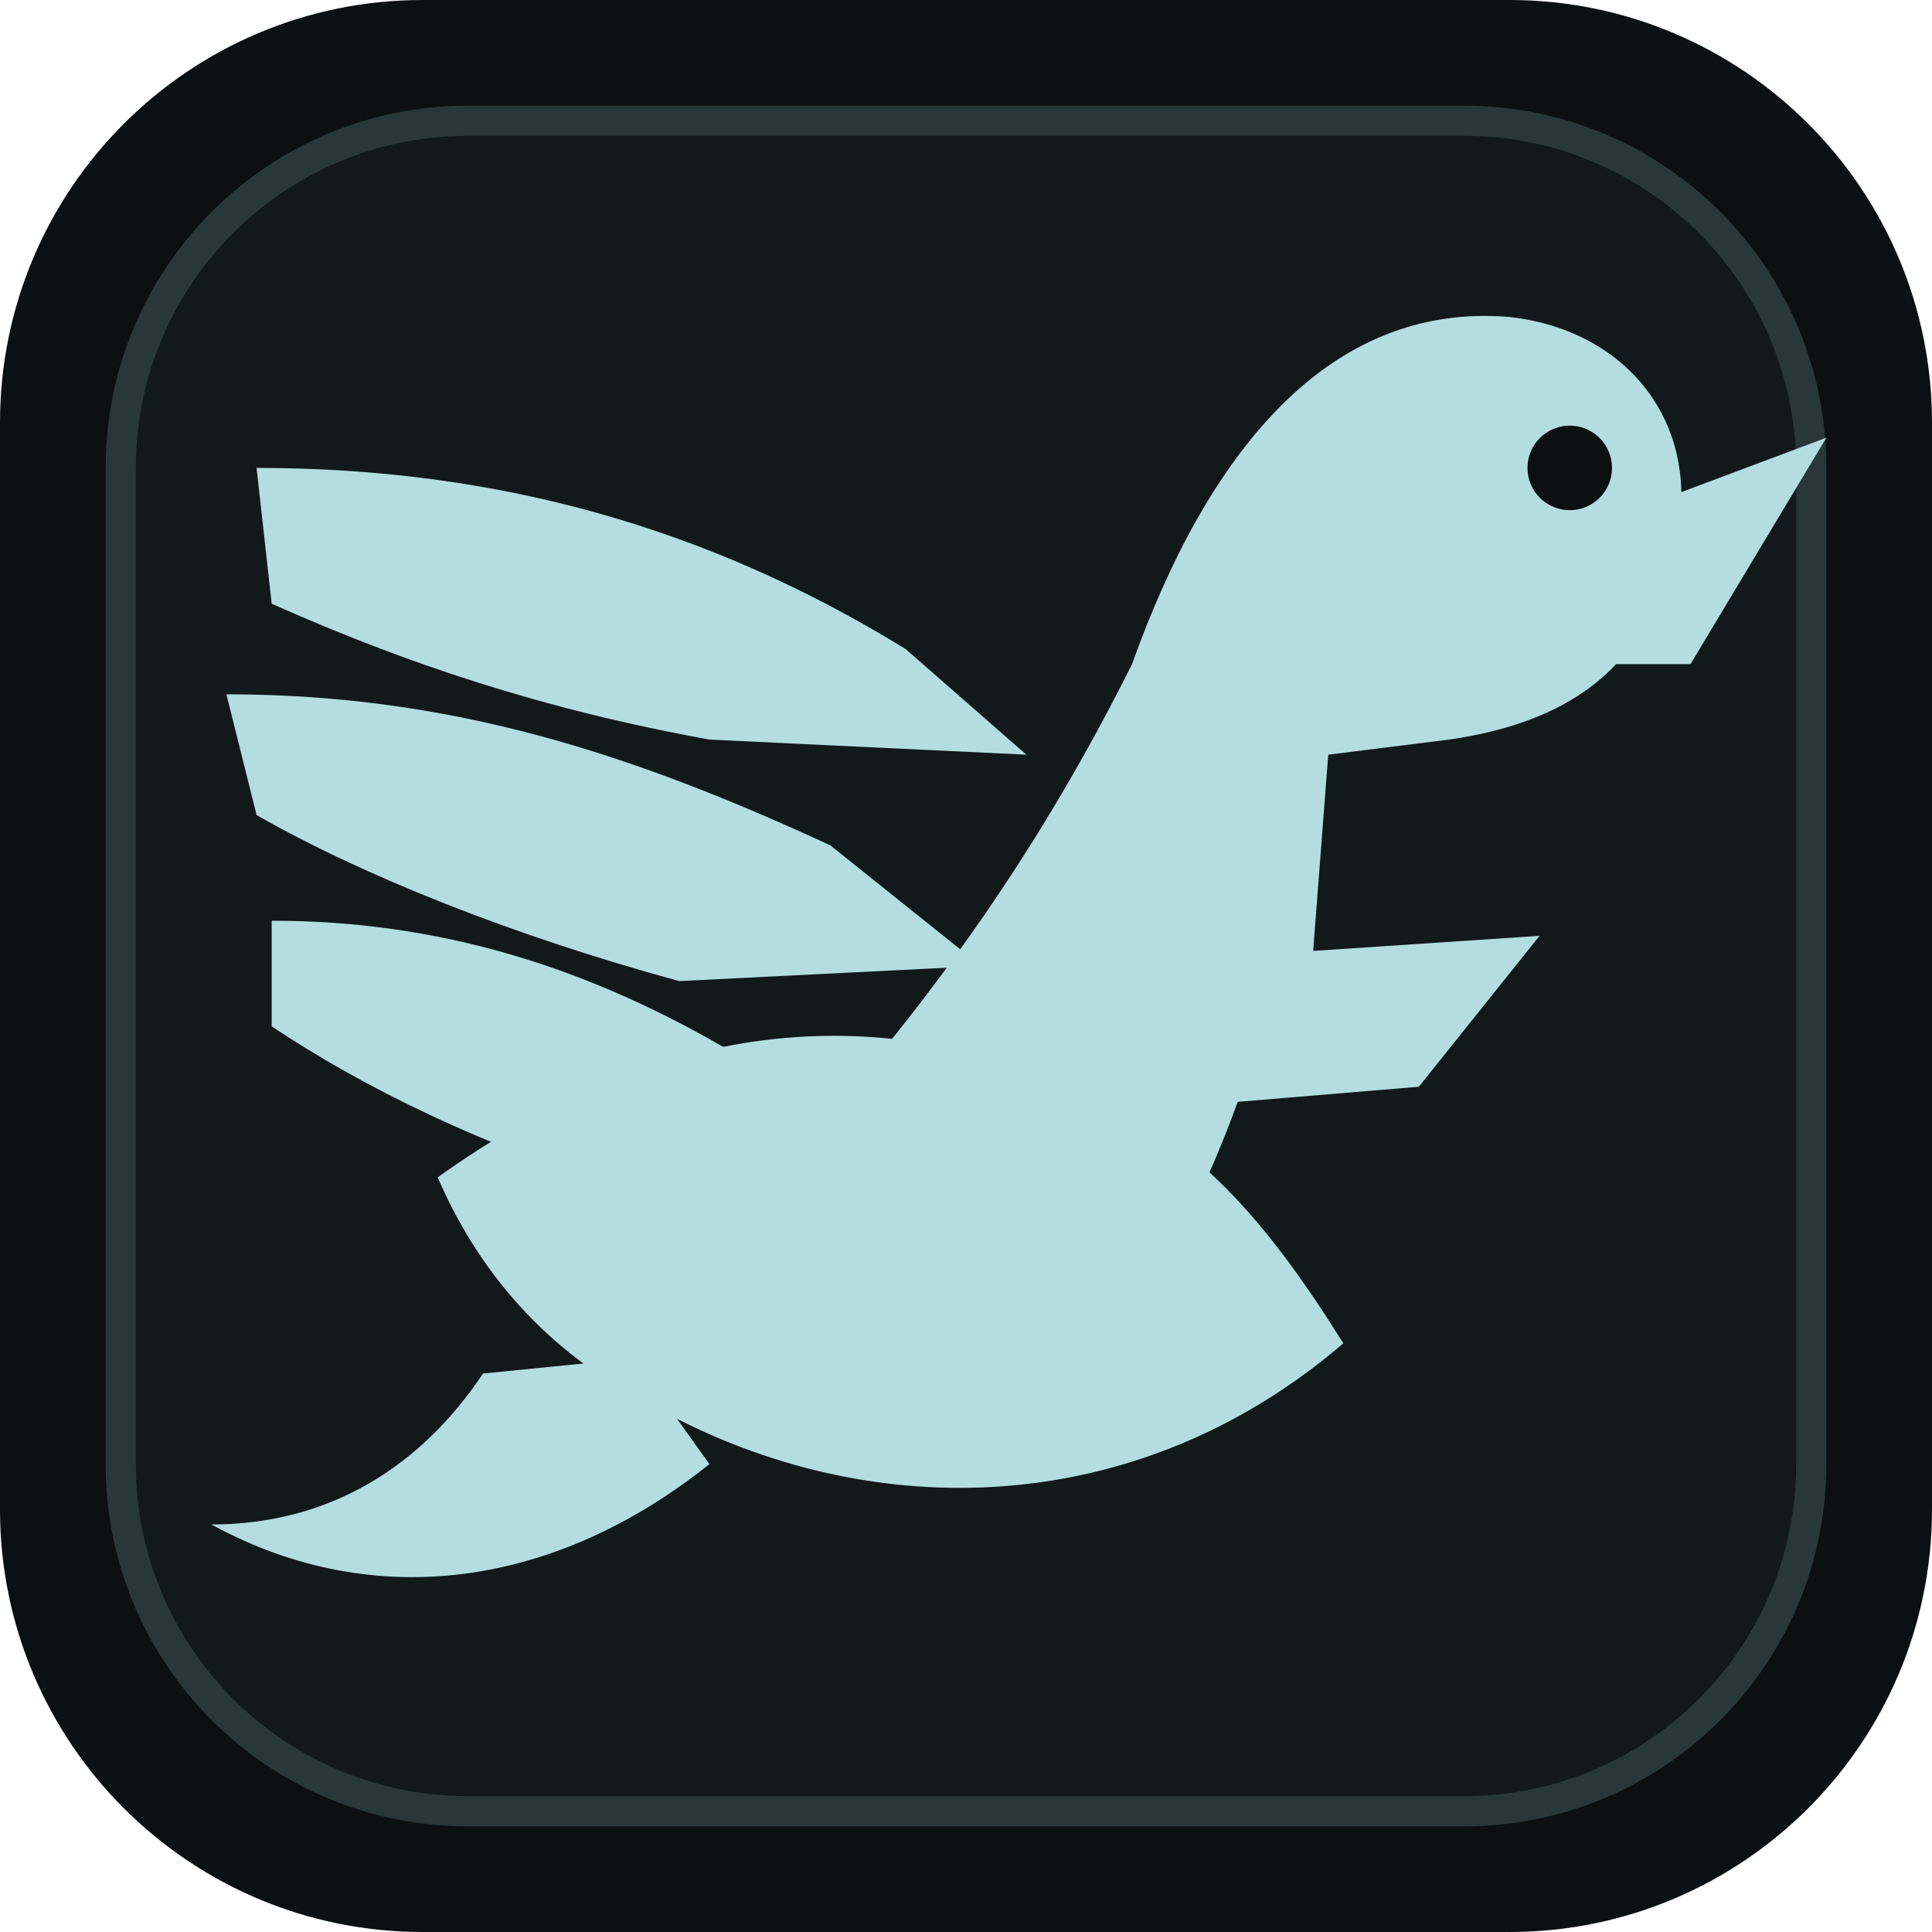
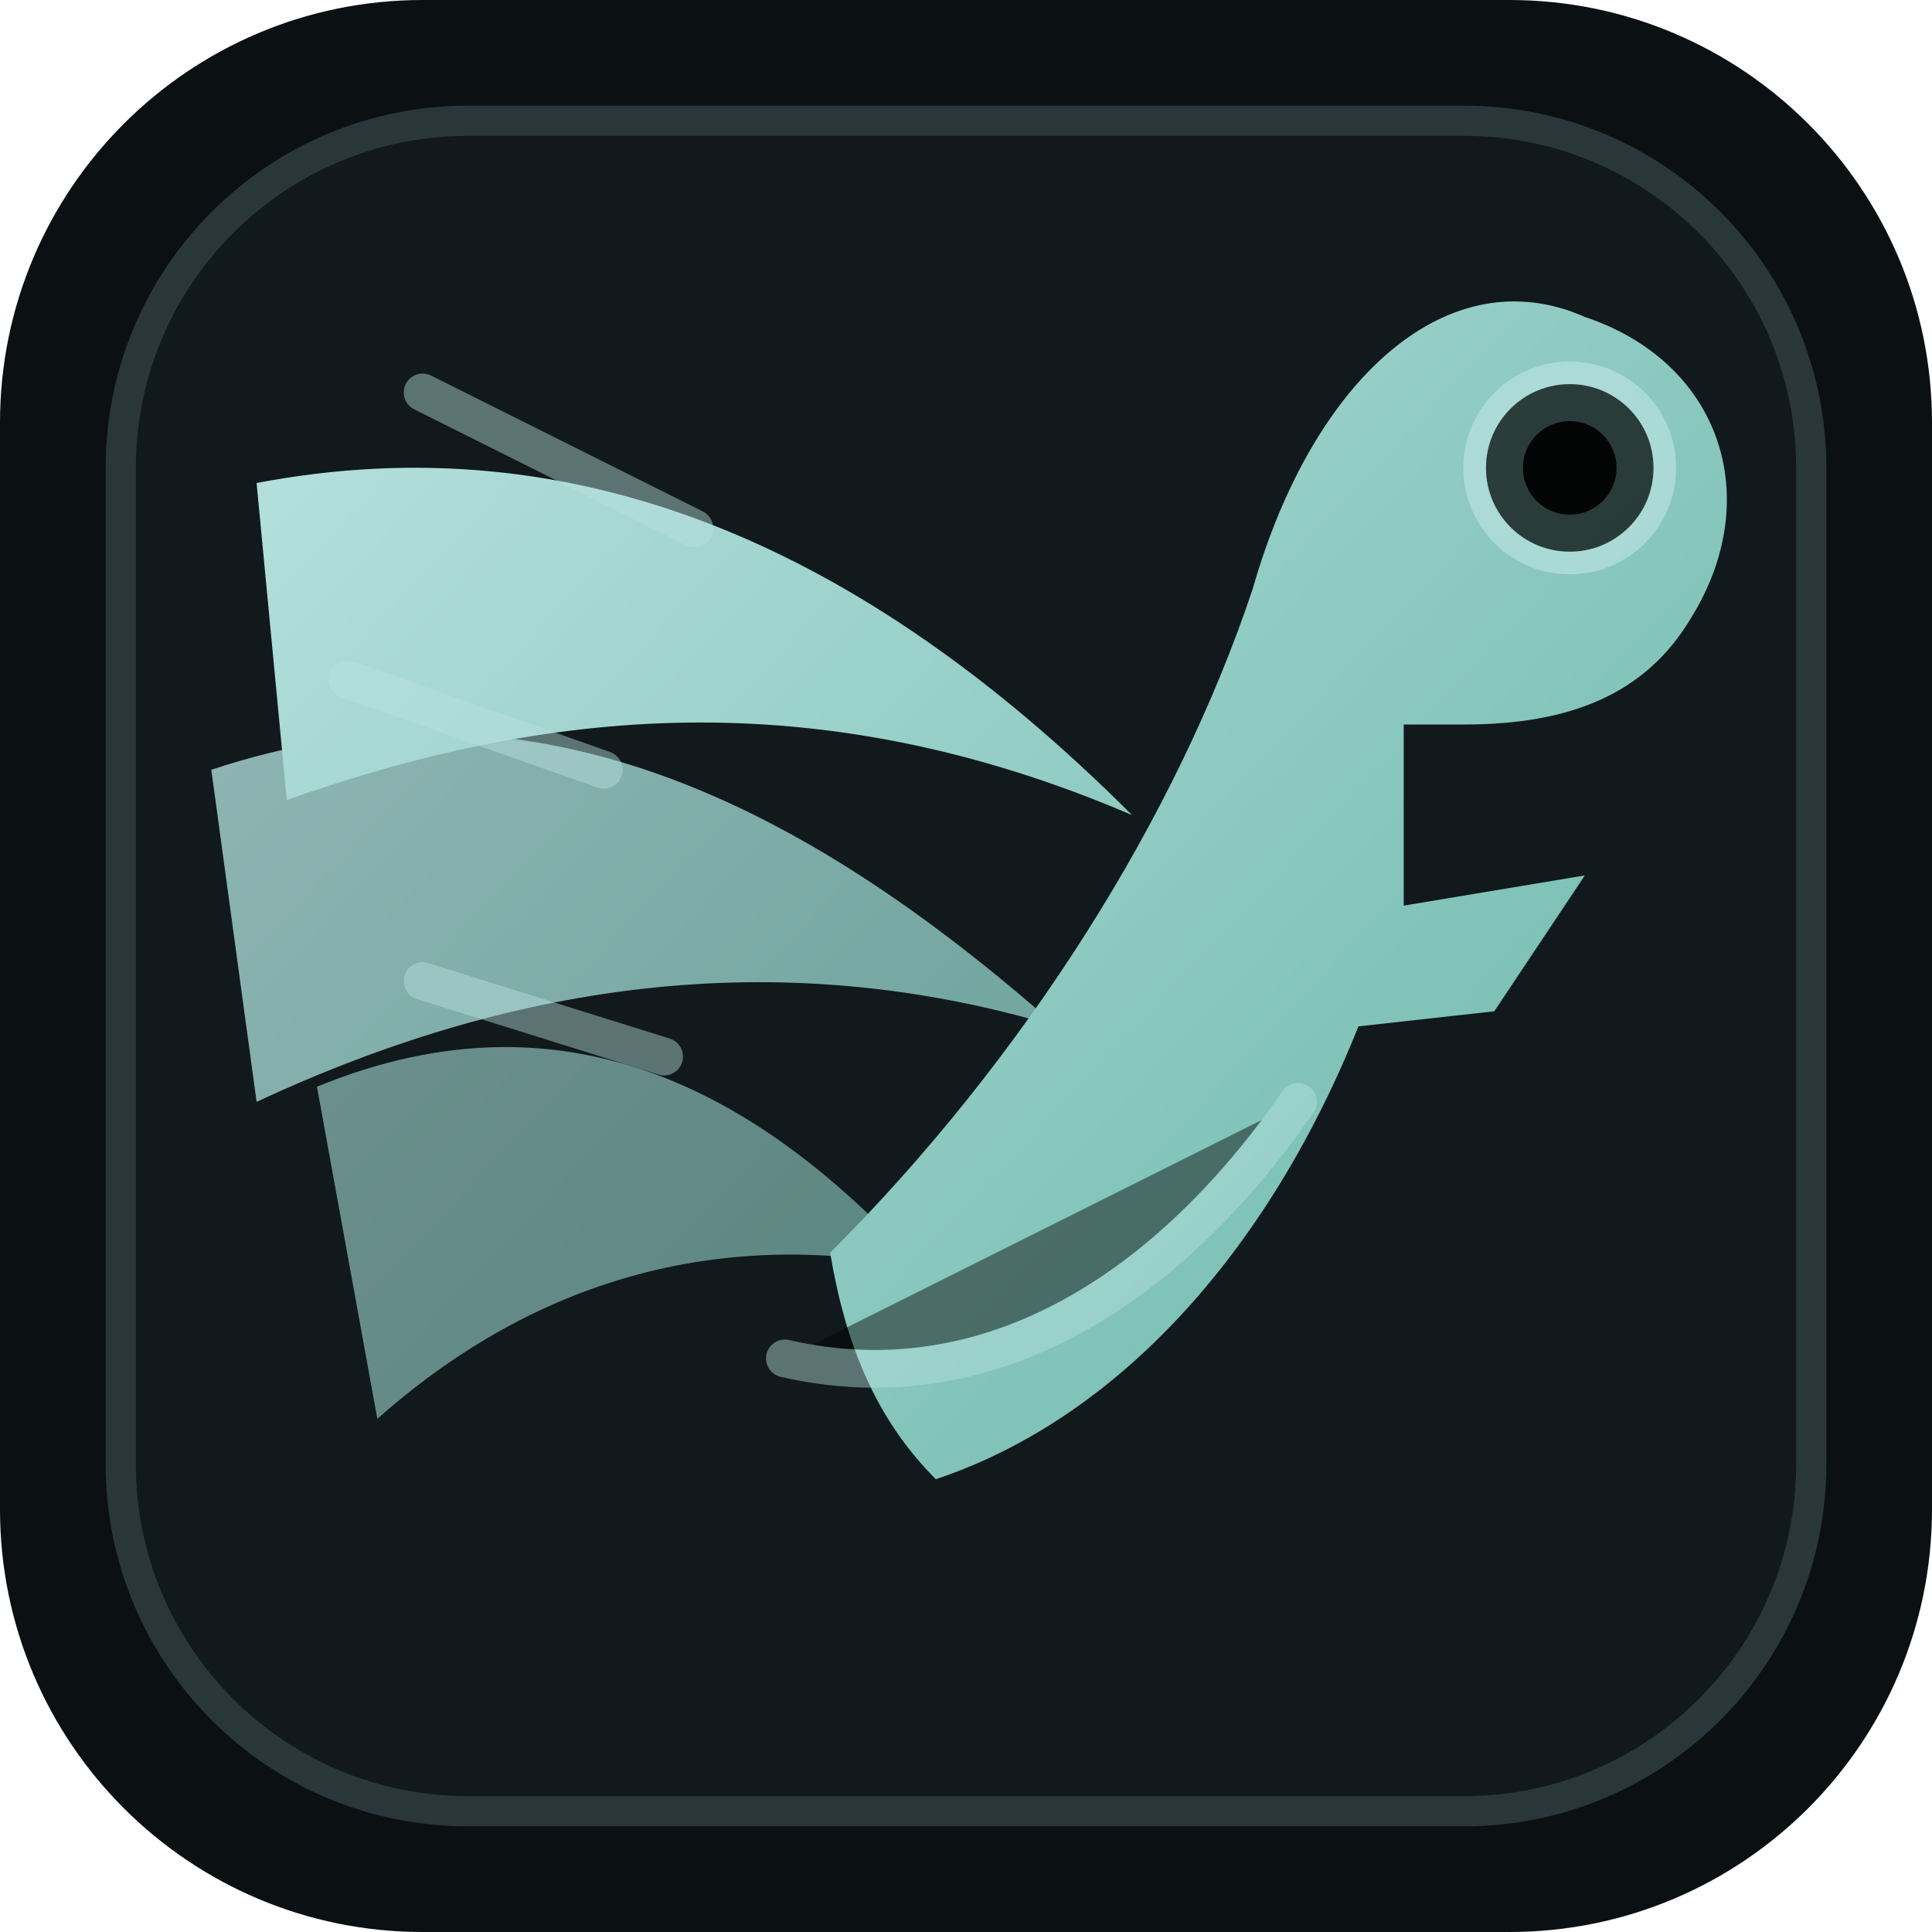
- <svg xmlns="http://www.w3.org/2000/svg" viewBox="0 0 128 128" role="img" aria-label="Simorgh">
+ <svg xmlns="http://www.w3.org/2000/svg" viewBox="0 0 128 128" role="img" aria-label="نشان سیمرغ">
+   <defs>
+     <linearGradient id="wing" x1="18" y1="20" x2="103" y2="100" gradientUnits="userSpaceOnUse">
+       <stop stop-color="#B8E1DF" />
+       <stop offset="1" stop-color="#6EB9AC" />
+     </linearGradient>
+   </defs>
  <rect width="128" height="128" rx="28" fill="#0B1012" />
  <rect x="8" y="8" width="112" height="112" rx="23" fill="#11191C" stroke="#29373B" stroke-width="2" />
-   <g fill="#B4DDE0">
-     <path d="M17 31c16 0 30 4 43 12l8 7-21-1c-11-2-20-5-29-9Z" />
-     <path d="M15 46c15 0 27 4 40 10l10 8-20 1c-11-3-21-7-28-11Z" />
-     <path d="M18 61c11 0 21 3 31 9l10 8-17 1c-10-3-18-7-24-11Z" />
-     <path d="M29 78c14-10 28-12 42-6 8 3 13 9 18 17-14 12-32 12-46 4-6-3-11-8-14-15Z" />
-     <path d="M53 76c9-10 16-20 22-32 5-14 13-24 25-23 9 1 14 9 10 18-2 6-7 9-14 10l-8 1-1 13 15-1-8 10-12 1c-4 11-9 18-17 22-6-5-10-10-12-19Z" />
-     <path d="M32 91c-4 6-10 10-18 10 11 6 23 4 33-4l-5-7Z" />
-     <path d="m105 35 16-6-9 15-6 0Z" />
+   <g fill="url(#wing)">
+     <path d="M17 32C38 28 57 36 75 54C54 45 36 47 19 53L17 32Z" />
+     <path d="M14 51C35 44 53 53 70 68C50 62 32 66 17 73L14 51Z" opacity=".8" />
+     <path d="M21 72C38 65 51 73 61 84C46 81 34 86 25 94L21 72Z" opacity=".63" />
+     <path d="M55 83C68 70 78 54 83 39C87 25 96 17 105 21C114 24 117 33 112 41C109 46 104 48 97 48L93 48L93 60L105 58L99 67L90 68C84 83 74 94 62 98C58 94 56 89 55 83Z" />
  </g>
-   <circle cx="104" cy="31" r="2.8" fill="#0B1012" />
+   <path d="M28 26L46 35M23 45L40 51M28 65L44 70M52 90C65 93 77 86 86 73" stroke="#B8E1DF" stroke-width="2.5" stroke-linecap="round" opacity=".45" />
+   <circle cx="104" cy="31" r="3.1" fill="#0B1012" />
+   <circle cx="104" cy="31" r="6.3" stroke="#B8E1DF" stroke-width="1.5" opacity=".7" />
</svg>
